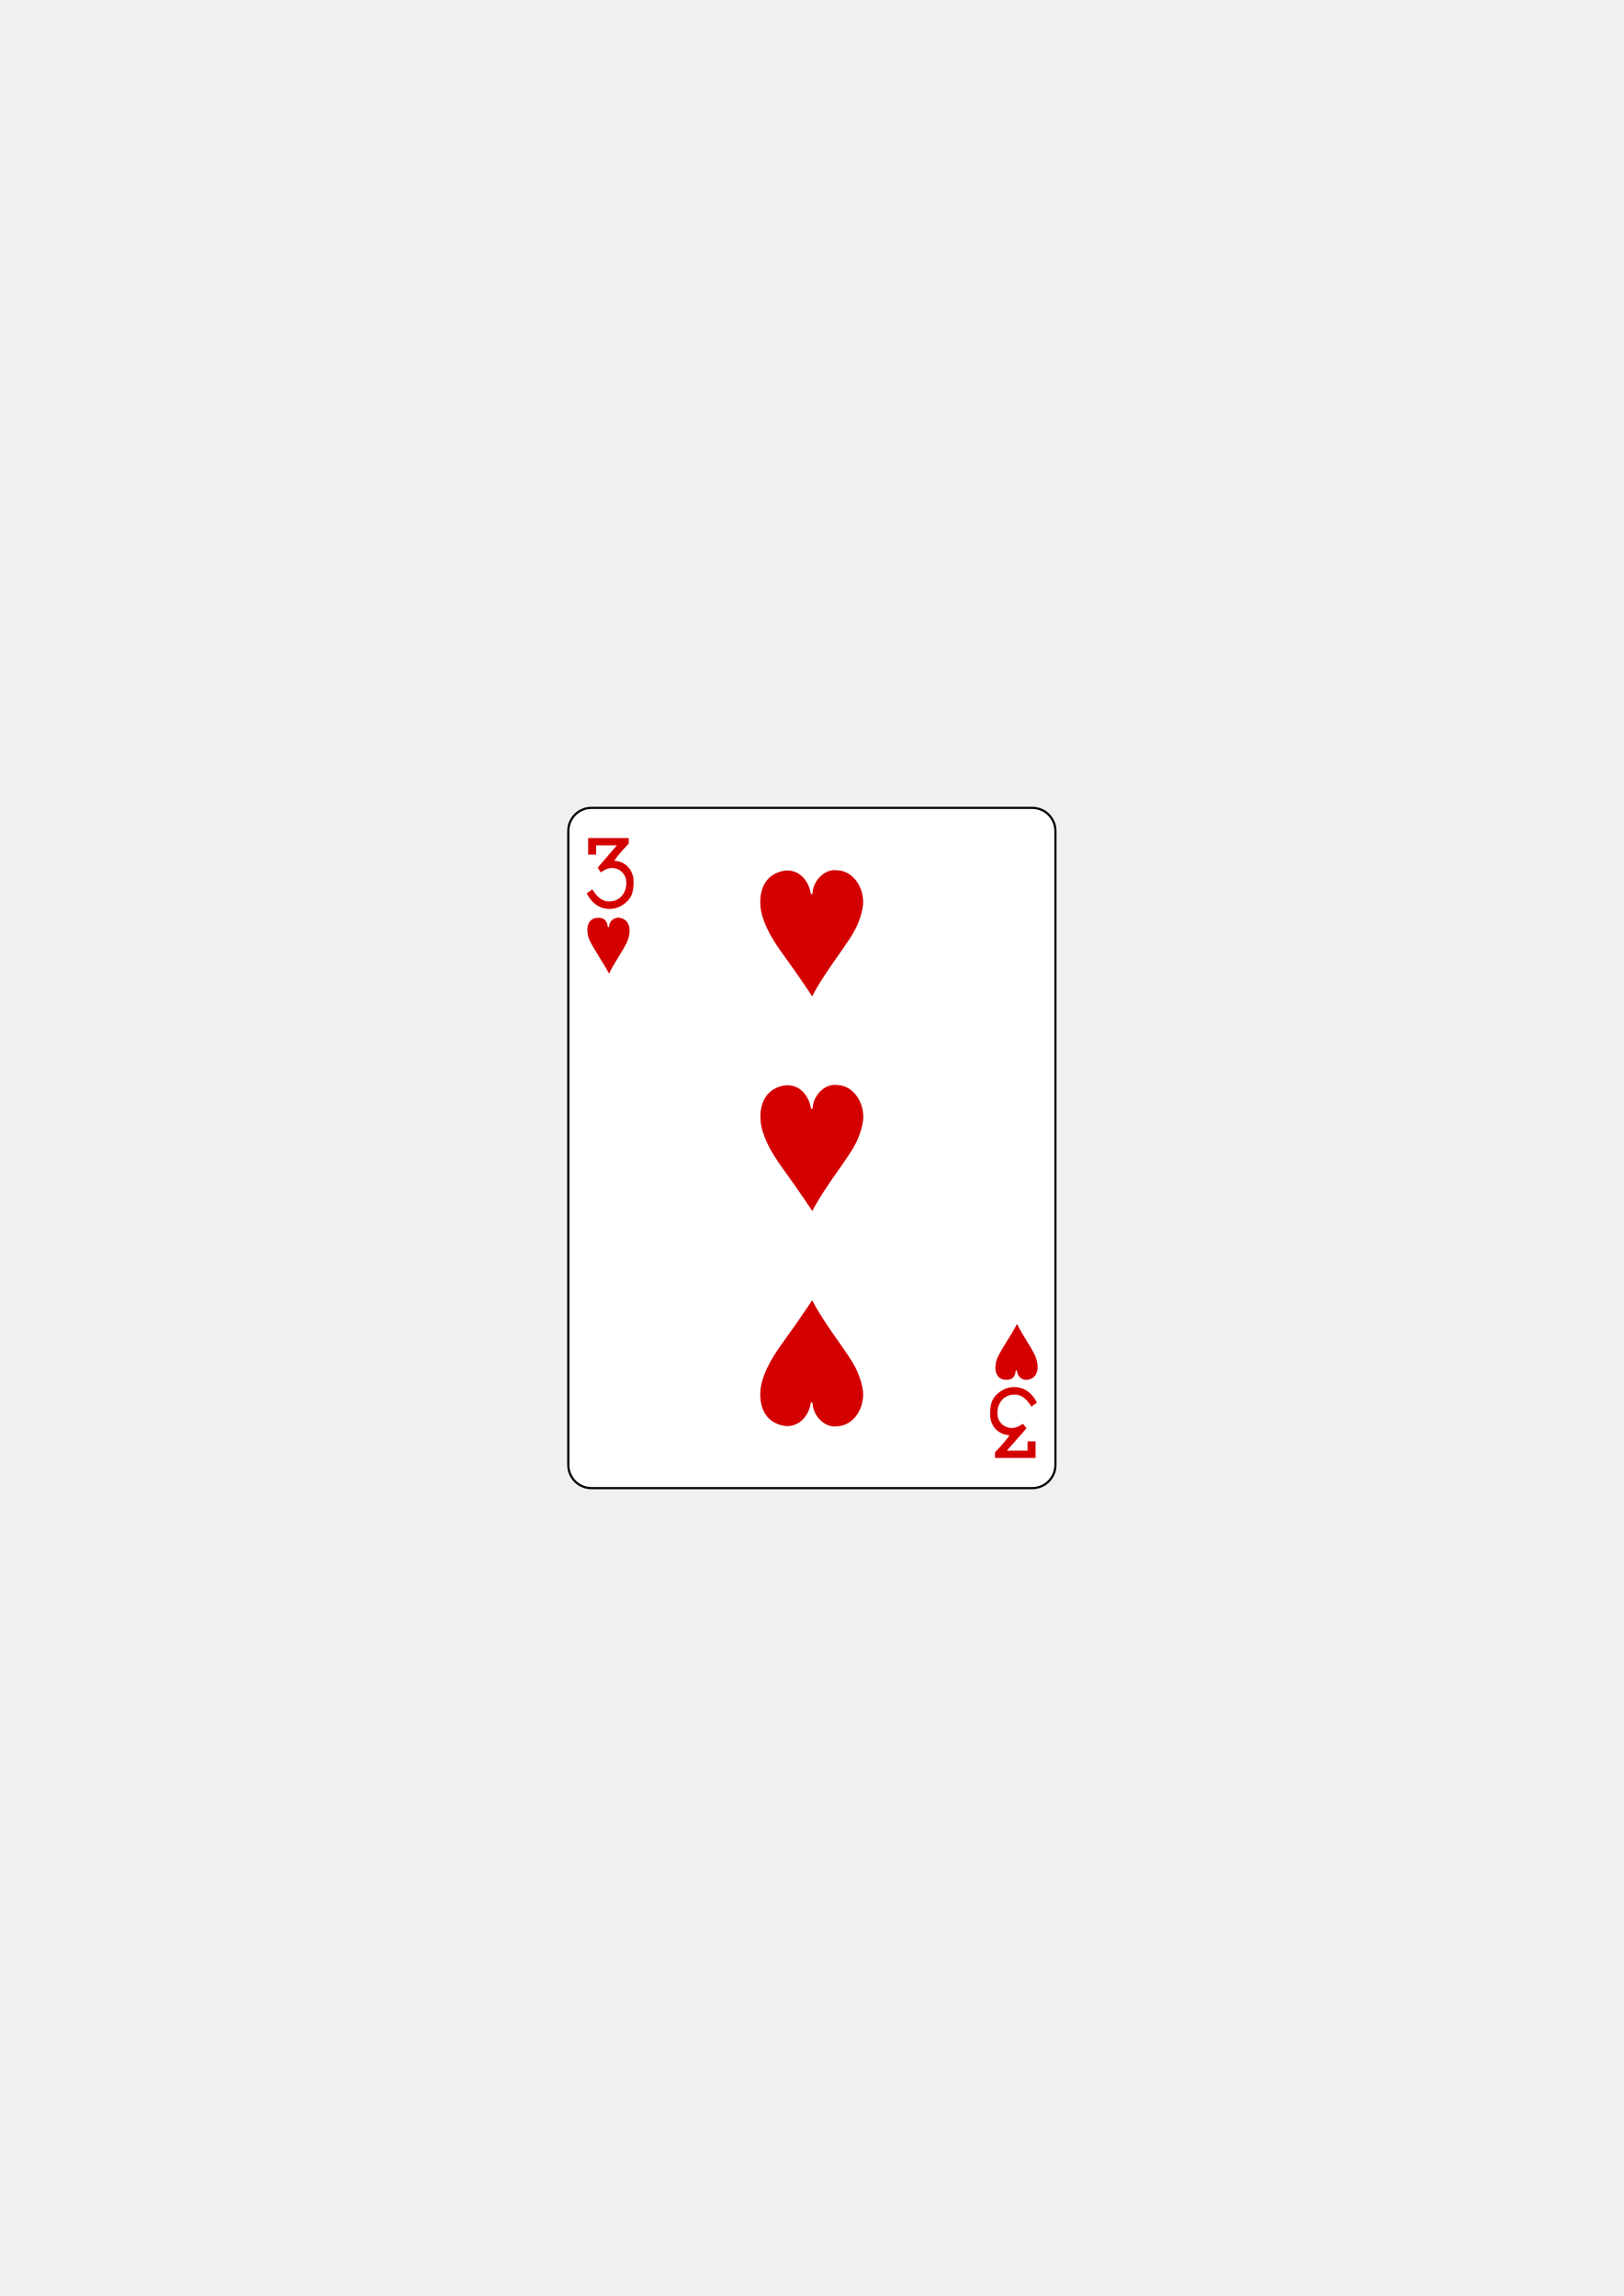
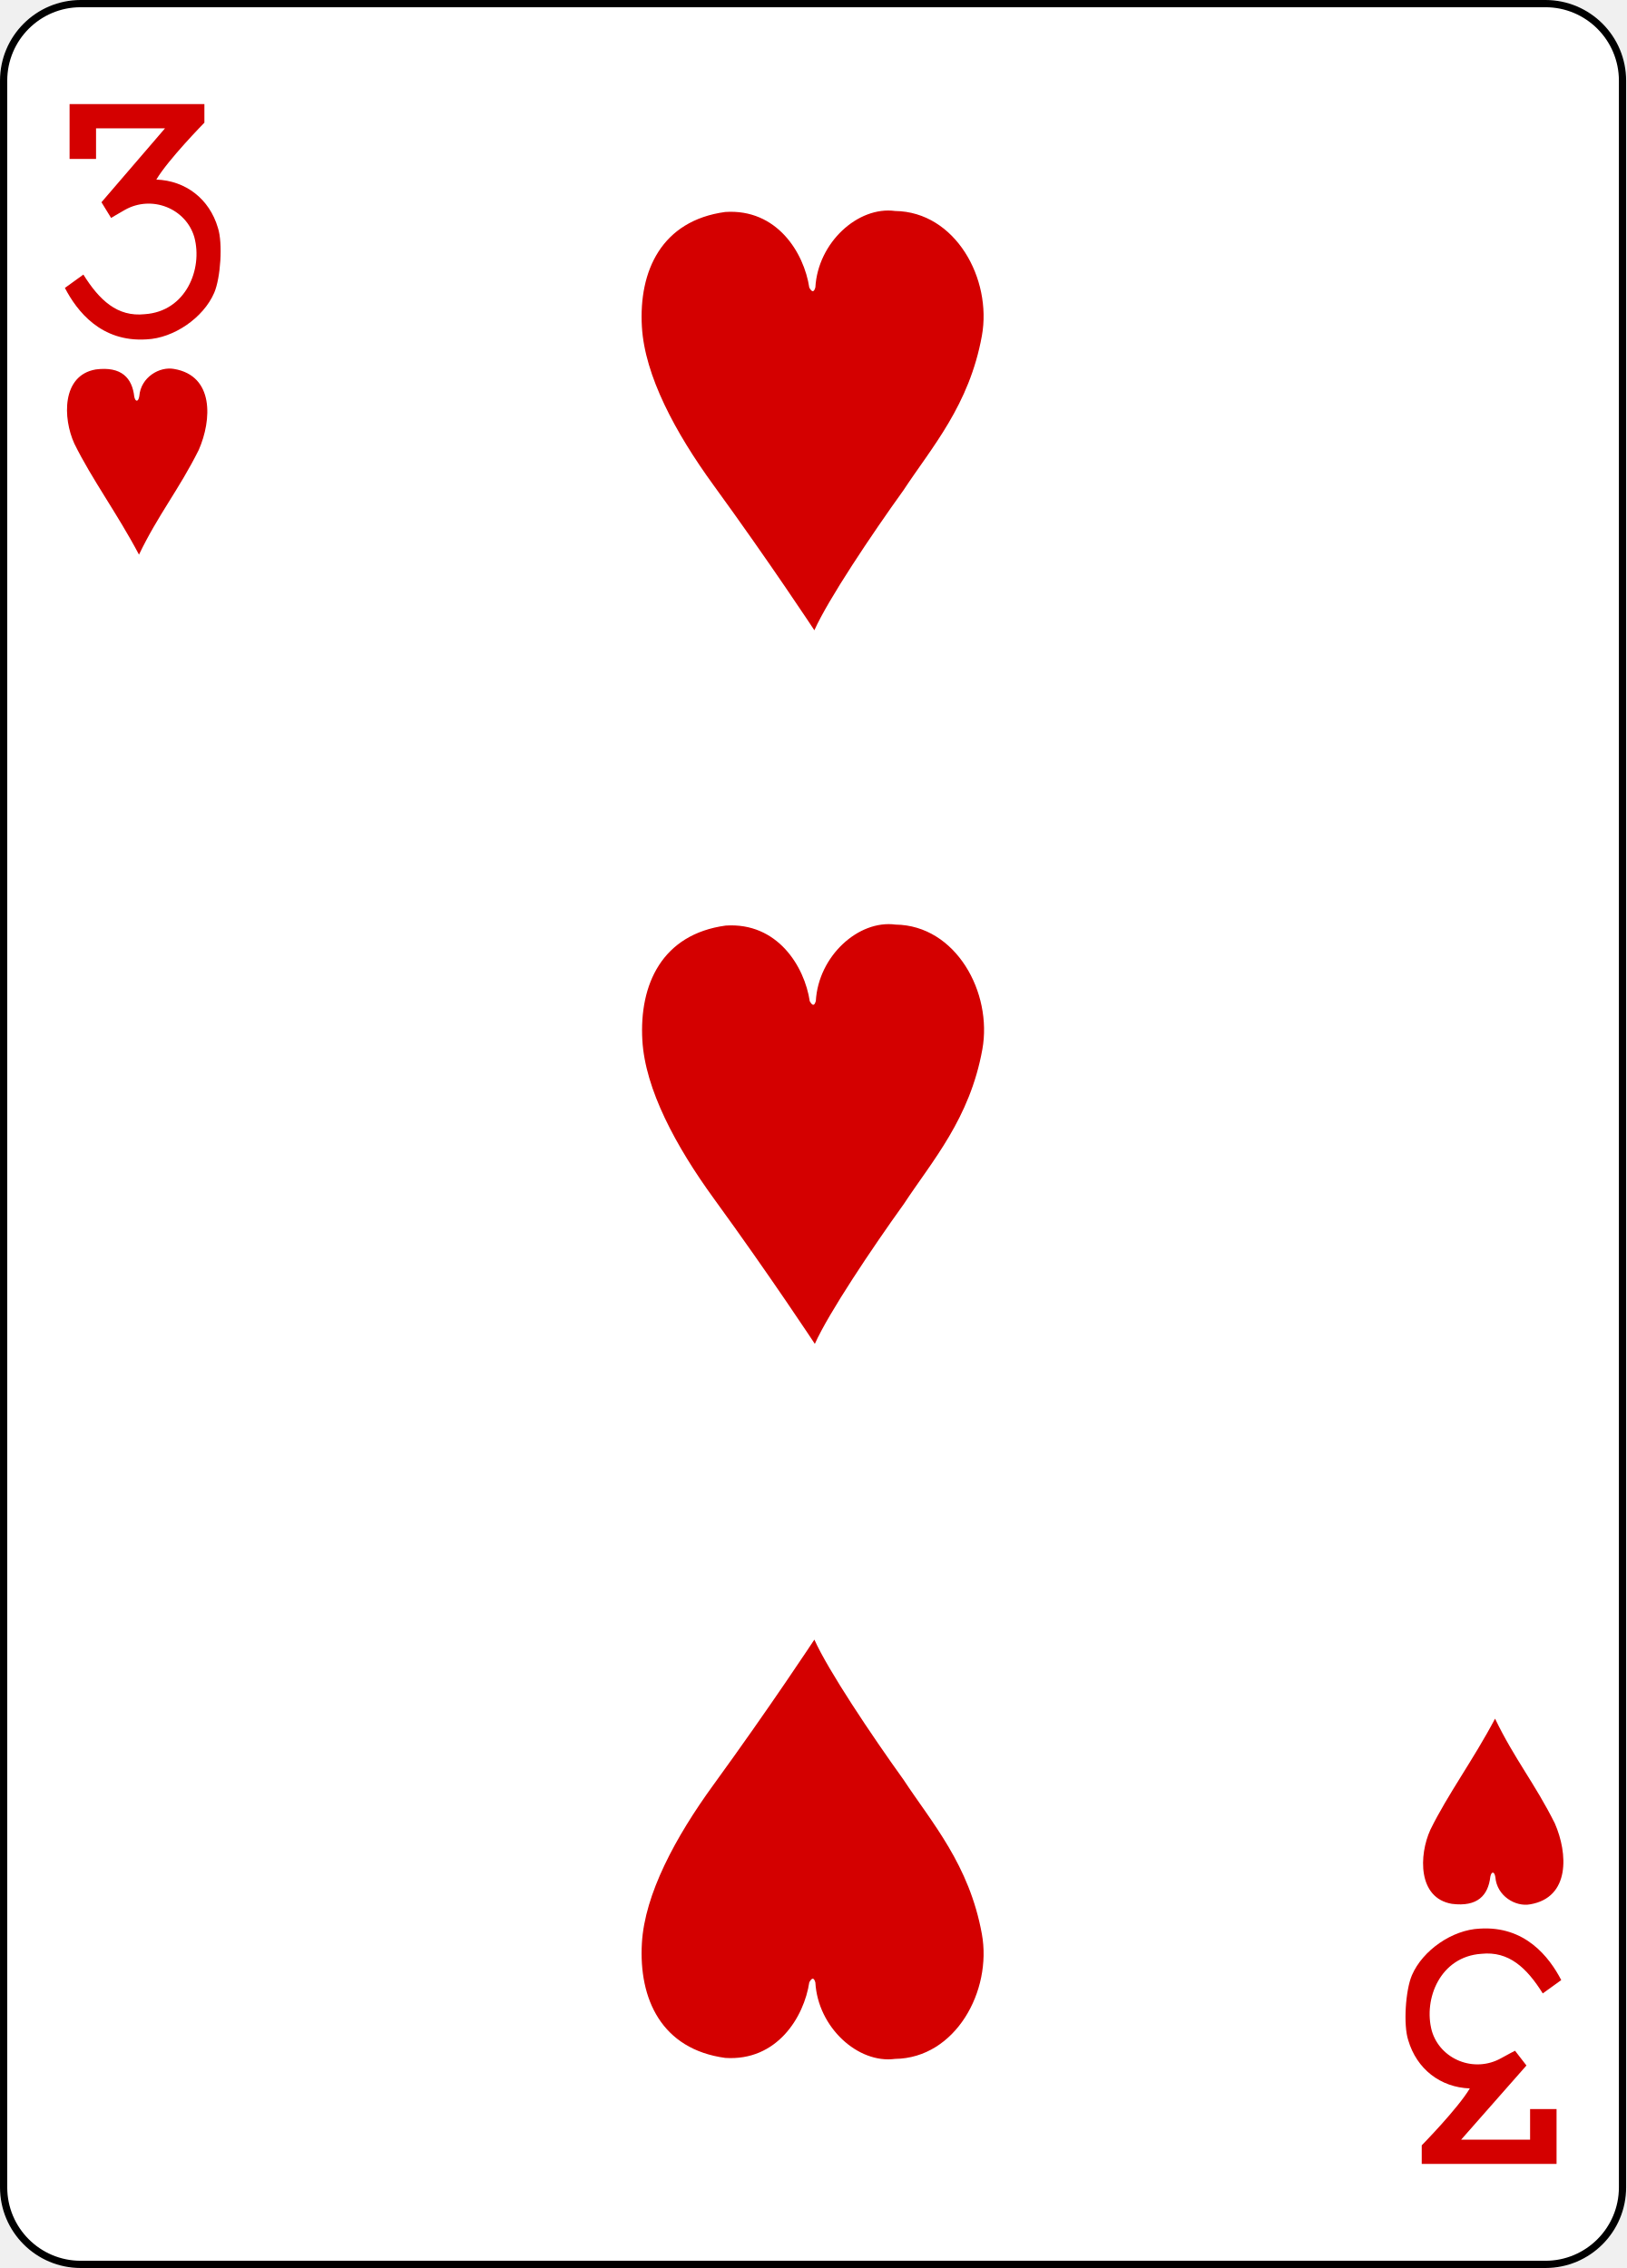
- <svg xmlns="http://www.w3.org/2000/svg" width="744.094" height="1052.362" id="svg4423" version="1.1">
+ <svg xmlns="http://www.w3.org/2000/svg" width="224.225" height="312.808" id="svg4423" version="1.1">
  <defs id="defs4425" />
-   <g id="layer1">
+   <g id="layer1" transform="translate(-259.9348,-369.7772)">
    <g transform="translate(-1536.849,198.1498)" id="g8912" style="display:inline">
      <g id="g8784">
        <g transform="translate(-4683.875,2918.937)" id="g8890">
-           <rect ry="10.63" rx="10.63" style="fill:#ffffff;fill-opacity:1;stroke:#000000;stroke-width:0.997;stroke-miterlimit:4;stroke-opacity:1;stroke-dasharray:none;display:inline" id="rect6351" width="223.228" height="311.811" x="6481.158" y="-2746.811" />
+           <rect ry="10.63" rx="10.63" style="display:inline;fill:#ffffff;fill-opacity:1;stroke:#000000;stroke-width:0.997;stroke-miterlimit:4;stroke-dasharray:none;stroke-opacity:1" id="rect6351" width="223.228" height="311.811" x="6481.158" y="-2746.811" />
          <g id="g8582" transform="matrix(0.3010621,0,0,0.3010621,5635.595,-1948.954)">
-             <path style="fill:#d40000;fill-opacity:1;display:inline" d="m 2836.664,-2519.891 8.461,-6.112 c 7.354,11.738 15.562,19.474 28.118,18.144 18.845,-1.267 26.649,-20.661 22.704,-35.285 -3.809,-13.103 -19.417,-19.495 -31.815,-12.498 -2.924,1.65 -6.305,3.688 -6.305,3.688 l -4.414,-7.194 29.109,-33.863 -31.59,0 0,14.016 -12.122,0 0,-25.128 61.746,0 0,8.529 c 0,0 -16.538,16.837 -22.013,26.066 13.469,0.49 24.323,8.864 28.208,22.116 2.28,6.97 1.255,22.922 -1.716,29.788 -4.961,11.463 -18.548,20.759 -30.962,21.297 -20.828,1.376 -31.893,-12.961 -37.408,-23.562 z" id="path7102" />
-             <path id="path7118" d="m 3522.005,-1744.688 -8.461,6.112 c -7.354,-11.738 -15.562,-19.474 -28.118,-18.144 -18.845,1.267 -26.649,20.661 -22.704,35.285 3.809,13.103 19.417,19.495 31.815,12.498 2.924,-1.65 6.305,-3.375 6.305,-3.375 l 5.226,6.757 -29.922,33.988 31.59,0 0,-14.016 12.122,0 0,25.128 -61.746,0 0,-8.529 c 0,0 16.538,-16.837 22.013,-26.066 -13.469,-0.49 -24.323,-8.864 -28.208,-22.116 -2.28,-6.97 -1.255,-22.922 1.716,-29.788 4.961,-11.463 18.548,-20.759 30.962,-21.297 20.828,-1.376 31.893,12.961 37.408,23.562 z" style="fill:#d40000;fill-opacity:1;display:inline" />
+             <path style="display:inline;fill:#d40000;fill-opacity:1" d="m 2836.664,-2519.891 8.461,-6.112 c 7.354,11.738 15.562,19.474 28.118,18.144 18.845,-1.267 26.649,-20.661 22.704,-35.285 -3.809,-13.103 -19.417,-19.495 -31.815,-12.498 -2.924,1.65 -6.305,3.688 -6.305,3.688 l -4.414,-7.194 29.109,-33.863 h -31.59 v 14.016 h -12.122 v -25.128 h 61.746 v 8.529 c 0,0 -16.538,16.837 -22.013,26.066 13.469,0.49 24.323,8.864 28.208,22.116 2.28,6.97 1.255,22.922 -1.716,29.788 -4.961,11.463 -18.548,20.759 -30.962,21.297 -20.828,1.376 -31.893,-12.961 -37.408,-23.562 z" id="path7102" />
+             <path id="path7118" d="m 3522.005,-1744.688 -8.461,6.112 c -7.354,-11.738 -15.562,-19.474 -28.118,-18.144 -18.845,1.267 -26.649,20.661 -22.704,35.285 3.809,13.103 19.417,19.495 31.815,12.498 2.924,-1.65 6.305,-3.375 6.305,-3.375 l 5.226,6.757 -29.922,33.988 h 31.59 v -14.016 h 12.122 v 25.128 h -61.746 v -8.529 c 0,0 16.538,-16.837 22.013,-26.066 -13.469,-0.49 -24.323,-8.864 -28.208,-22.116 -2.28,-6.97 -1.255,-22.922 1.716,-29.788 4.961,-11.463 18.548,-20.759 30.962,-21.297 20.828,-1.376 31.893,12.961 37.408,23.562 z" style="display:inline;fill:#d40000;fill-opacity:1" />
          </g>
        </g>
      </g>
-       <path style="fill:#d40000;fill-opacity:1;display:inline" d="m 1807.025,232.79 c -1.583,-3.472 -1.757,-9.405 2.971,-10.208 3.562,-0.458 5.012,1.198 5.3,3.742 0.142,0.743 0.562,0.788 0.695,-0.058 0.204,-2.609 2.787,-4.133 4.806,-3.75 5.527,0.945 5.204,7.028 3.398,11.156 -2.731,5.479 -5.601,8.938 -8.245,14.452 -3.038,-5.741 -6.507,-10.405 -8.926,-15.333 z" id="path8630" />
-       <path id="path8516" d="m 1896.783,200.863 c 7.144,-0.474 10.868,5.627 11.595,10.436 0.433,0.764 0.671,0.549 0.837,-0.042 0.349,-6.174 5.875,-11.22 10.993,-10.53 8.328,0.108 13.389,9.375 11.966,17.219 -1.738,9.582 -6.9,15.351 -10.808,21.293 -4.421,6.152 -10.373,15.04 -12.29,19.317 0,0 -6.048,-9.205 -13.917,-20.03 -5.262,-7.239 -9.473,-15.082 -9.865,-21.835 -0.448,-7.715 2.719,-14.632 11.489,-15.828 z" style="fill:#d40000;fill-opacity:1;display:inline" />
-       <path id="path8518" d="m 1896.847,299.285 c 7.144,-0.474 10.868,5.627 11.595,10.436 0.433,0.764 0.671,0.549 0.837,-0.042 0.349,-6.174 5.875,-11.22 10.993,-10.53 8.328,0.108 13.389,9.375 11.966,17.219 -1.738,9.582 -6.9,15.351 -10.808,21.293 -4.421,6.152 -10.373,15.04 -12.29,19.317 0,0 -6.048,-9.205 -13.917,-20.03 -5.262,-7.239 -9.473,-15.082 -9.865,-21.835 -0.448,-7.715 2.719,-14.632 11.489,-15.828 z" style="fill:#d40000;fill-opacity:1;display:inline" />
-       <path id="path8652" d="m 1994.012,424.002 c -1.583,3.472 -1.757,9.405 2.971,10.208 3.562,0.458 5.012,-1.198 5.3,-3.742 0.142,-0.743 0.562,-0.788 0.695,0.058 0.204,2.609 2.787,4.133 4.806,3.75 5.527,-0.945 5.204,-7.028 3.398,-11.156 -2.731,-5.479 -5.601,-8.938 -8.245,-14.452 -3.038,5.741 -6.507,10.405 -8.926,15.333 z" style="fill:#d40000;fill-opacity:1;display:inline" />
-       <path id="path8582" d="m 1896.783,455.459 c 7.144,0.474 10.868,-5.627 11.595,-10.436 0.433,-0.764 0.671,-0.549 0.837,0.042 0.349,6.174 5.875,11.22 10.993,10.53 8.328,-0.108 13.389,-9.375 11.966,-17.219 -1.738,-9.582 -6.9,-15.351 -10.808,-21.293 -4.421,-6.152 -10.373,-15.04 -12.29,-19.317 0,0 -6.048,9.205 -13.917,20.03 -5.262,7.239 -9.473,15.082 -9.865,21.835 -0.448,7.715 2.719,14.632 11.489,15.828 z" style="fill:#d40000;fill-opacity:1;display:inline" />
+       <path style="display:inline;fill:#d40000;fill-opacity:1" d="m 1807.025,232.79 c -1.583,-3.472 -1.757,-9.405 2.971,-10.208 3.562,-0.458 5.012,1.198 5.3,3.742 0.142,0.743 0.562,0.788 0.695,-0.058 0.204,-2.609 2.787,-4.133 4.806,-3.75 5.527,0.945 5.204,7.028 3.398,11.156 -2.731,5.479 -5.601,8.938 -8.245,14.452 -3.038,-5.741 -6.507,-10.405 -8.926,-15.333 z" id="path8630" />
+       <path id="path8516" d="m 1896.783,200.863 c 7.144,-0.474 10.868,5.627 11.595,10.436 0.433,0.764 0.671,0.549 0.837,-0.042 0.349,-6.174 5.875,-11.22 10.993,-10.53 8.328,0.108 13.389,9.375 11.966,17.219 -1.738,9.582 -6.9,15.351 -10.808,21.293 -4.421,6.152 -10.373,15.04 -12.29,19.317 0,0 -6.048,-9.205 -13.917,-20.03 -5.262,-7.239 -9.473,-15.082 -9.865,-21.835 -0.448,-7.715 2.719,-14.632 11.489,-15.828 z" style="display:inline;fill:#d40000;fill-opacity:1" />
+       <path id="path8518" d="m 1896.847,299.285 c 7.144,-0.474 10.868,5.627 11.595,10.436 0.433,0.764 0.671,0.549 0.837,-0.042 0.349,-6.174 5.875,-11.22 10.993,-10.53 8.328,0.108 13.389,9.375 11.966,17.219 -1.738,9.582 -6.9,15.351 -10.808,21.293 -4.421,6.152 -10.373,15.04 -12.29,19.317 0,0 -6.048,-9.205 -13.917,-20.03 -5.262,-7.239 -9.473,-15.082 -9.865,-21.835 -0.448,-7.715 2.719,-14.632 11.489,-15.828 z" style="display:inline;fill:#d40000;fill-opacity:1" />
+       <path id="path8652" d="m 1994.012,424.002 c -1.583,3.472 -1.757,9.405 2.971,10.208 3.562,0.458 5.012,-1.198 5.3,-3.742 0.142,-0.743 0.562,-0.788 0.695,0.058 0.204,2.609 2.787,4.133 4.806,3.75 5.527,-0.945 5.204,-7.028 3.398,-11.156 -2.731,-5.479 -5.601,-8.938 -8.245,-14.452 -3.038,5.741 -6.507,10.405 -8.926,15.333 z" style="display:inline;fill:#d40000;fill-opacity:1" />
+       <path id="path8582" d="m 1896.783,455.459 c 7.144,0.474 10.868,-5.627 11.595,-10.436 0.433,-0.764 0.671,-0.549 0.837,0.042 0.349,6.174 5.875,11.22 10.993,10.53 8.328,-0.108 13.389,-9.375 11.966,-17.219 -1.738,-9.582 -6.9,-15.351 -10.808,-21.293 -4.421,-6.152 -10.373,-15.04 -12.29,-19.317 0,0 -6.048,9.205 -13.917,20.03 -5.262,7.239 -9.473,15.082 -9.865,21.835 -0.448,7.715 2.719,14.632 11.489,15.828 z" style="display:inline;fill:#d40000;fill-opacity:1" />
    </g>
  </g>
</svg>
